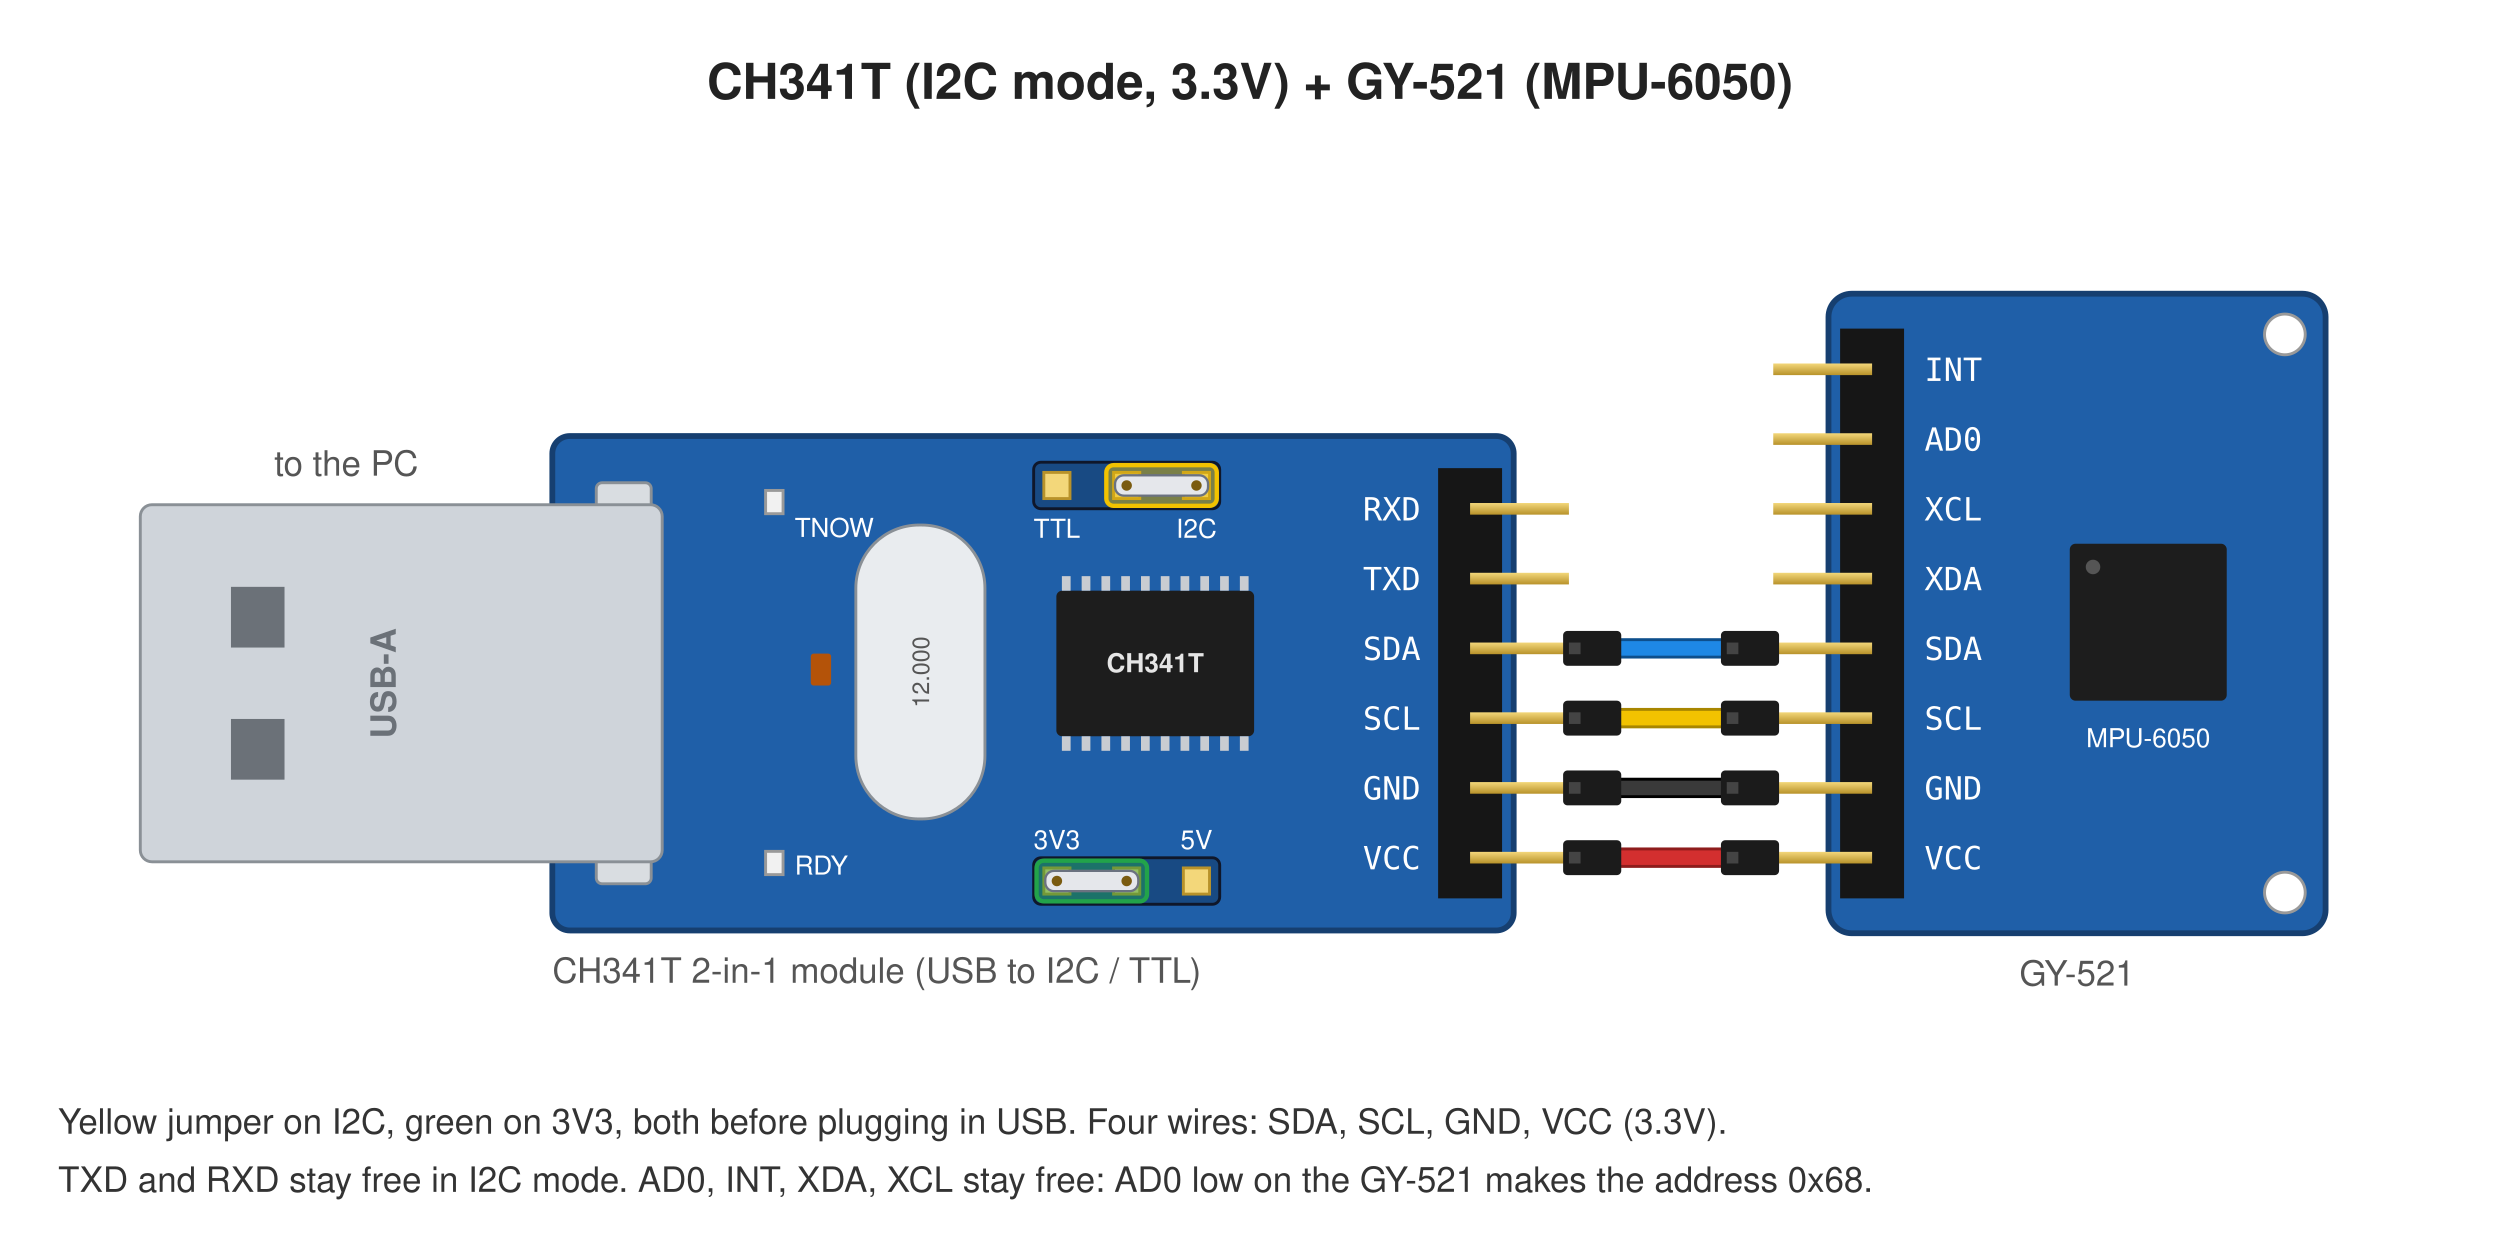
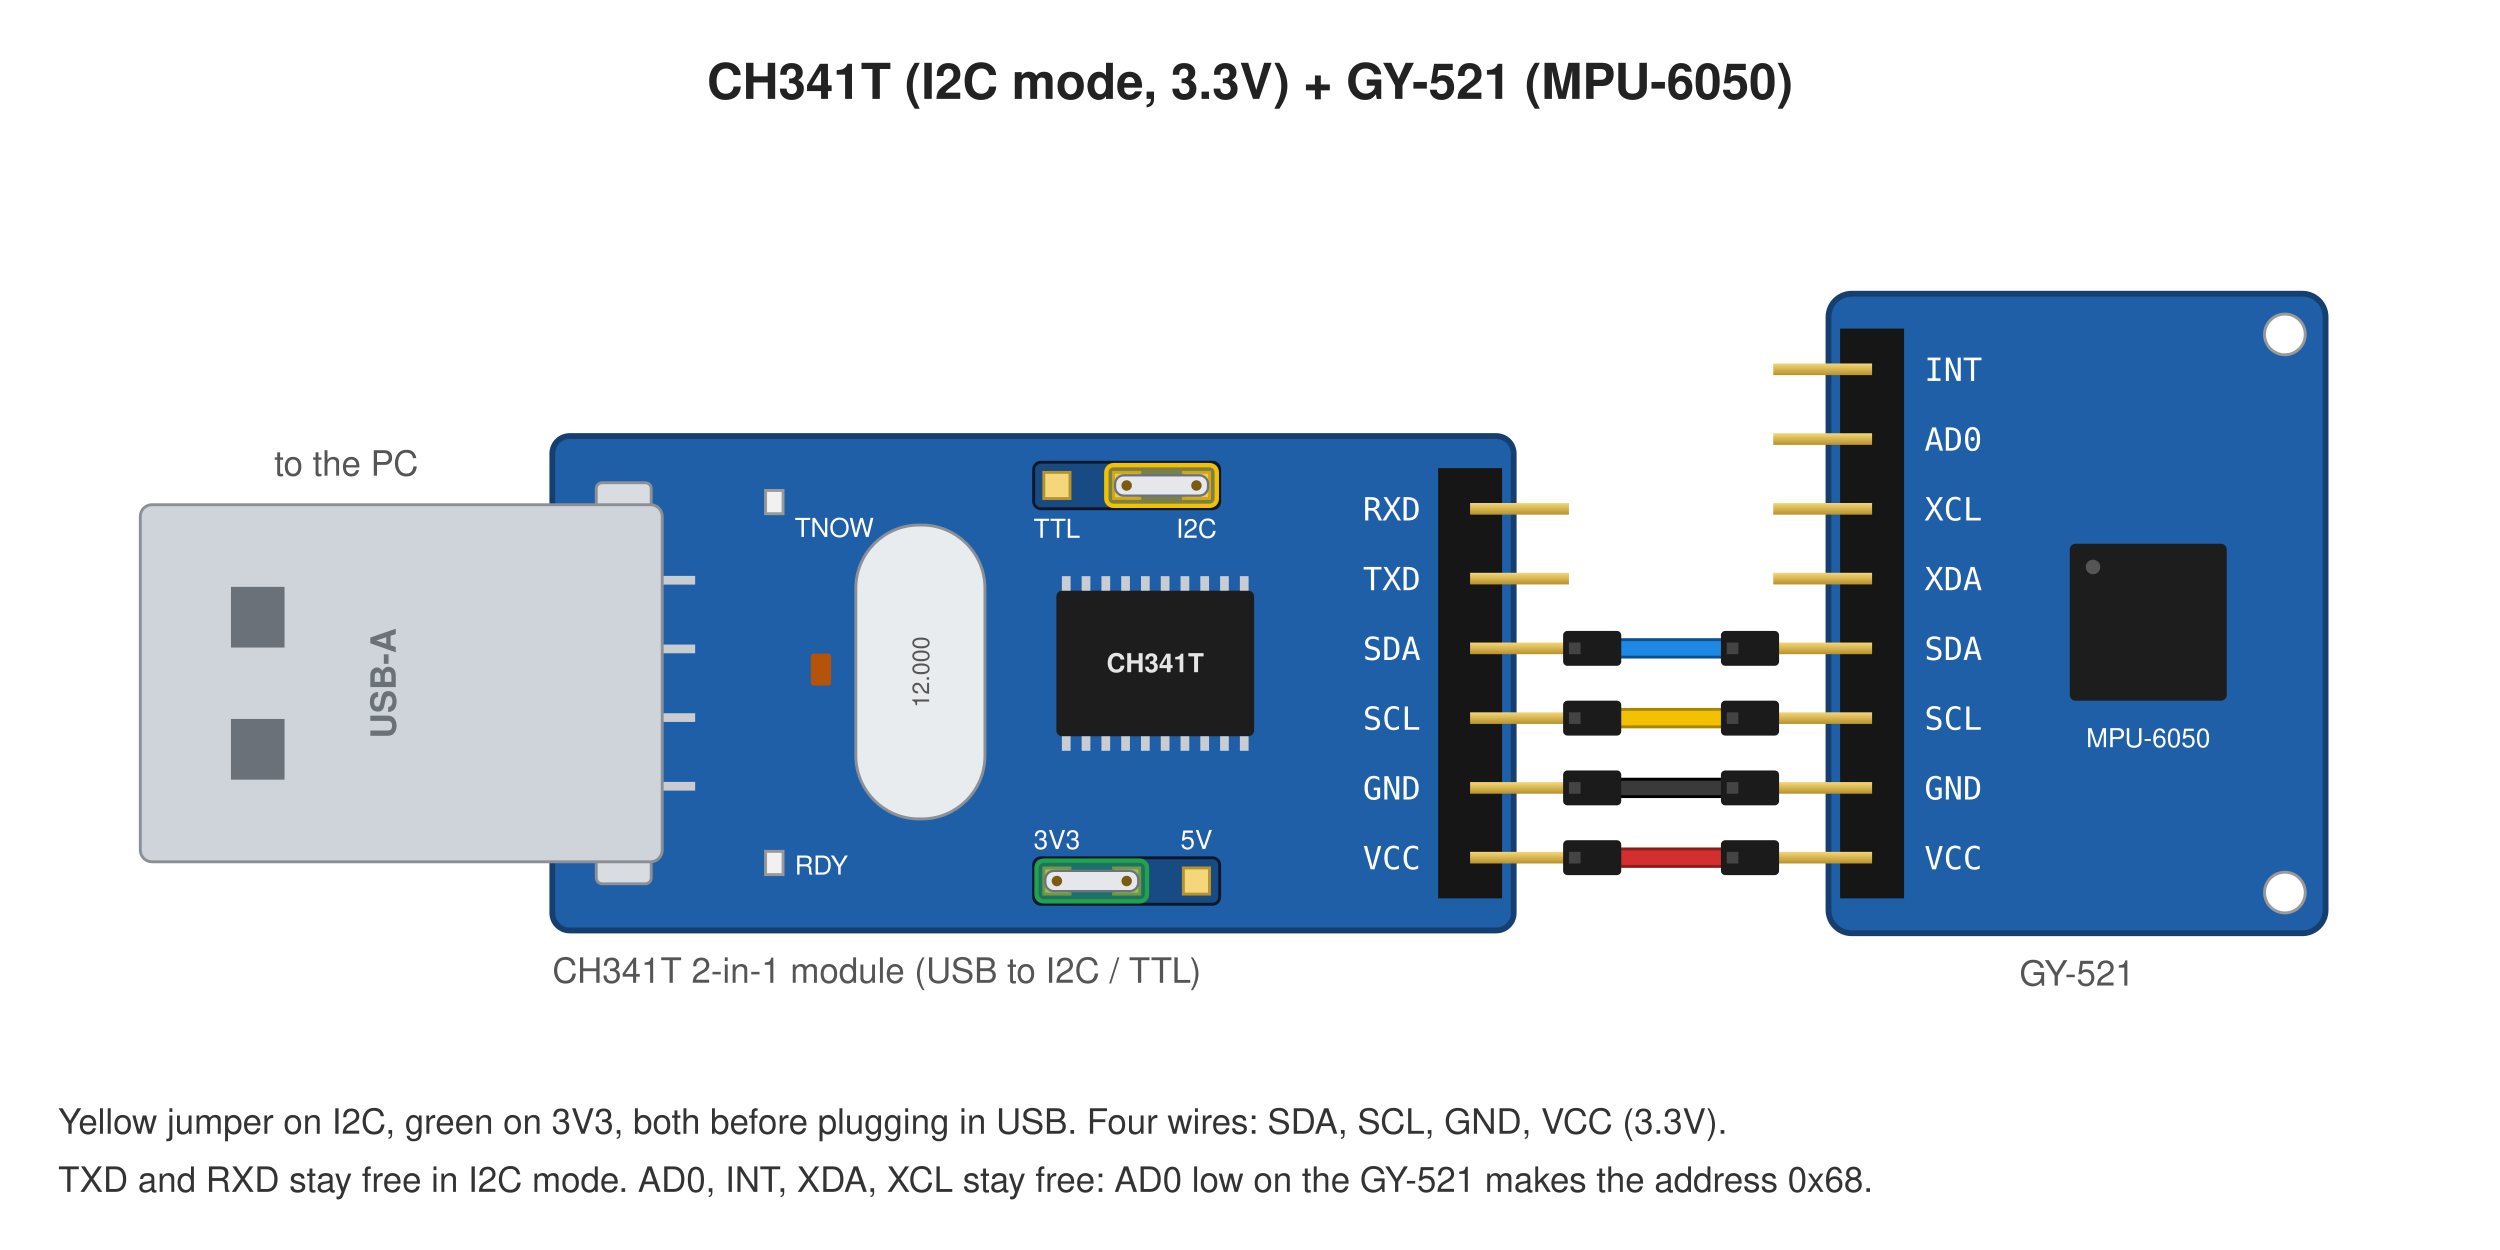
<svg xmlns="http://www.w3.org/2000/svg" viewBox="0 0 860 430" width="860" height="430" font-family="Helvetica, Arial, sans-serif">
  <style>@media (prefers-color-scheme: dark) { .bg { fill-opacity: 0.85 } }</style>
  <defs>
    <linearGradient id="pin" x1="0" y1="0" x2="0" y2="1">
      <stop offset="0" stop-color="#f3d77a" />
      <stop offset="1" stop-color="#b8922a" />
    </linearGradient>
    <g id="dupont">
      <rect x="0" y="-6" width="20" height="12" rx="1.5" fill="#1b1b1b" />
      <rect x="2" y="-2" width="4" height="4" fill="#444" />
    </g>
  </defs>
  <rect class="bg" width="860" height="430" fill="#ffffff" />
  <text x="430.0" y="34" text-anchor="middle" font-size="17" font-weight="bold" fill="#222">CH341T (I2C mode, 3.3V) + GY-521 (MPU-6050)</text>
  <text x="119.134" y="163.622" text-anchor="middle" font-size="12" fill="#555">to the PC</text>
  <rect x="190.0" y="150.0" width="330.709" height="170.079" rx="6" fill="#1f5fa8" stroke="#163f70" stroke-width="2" />
  <rect x="205.118" y="166.063" width="18.898" height="9.449" rx="2" fill="#d9dde1" stroke="#8a9096" />
  <rect x="205.118" y="294.567" width="18.898" height="9.449" rx="2" fill="#d9dde1" stroke="#8a9096" />
+   <rect x="225.795" y="198.106" width="13.339" height="3" fill="#c9ccd1" />
+   <rect x="225.795" y="221.728" width="13.339" height="3" fill="#c9ccd1" />
+   <rect x="225.795" y="245.35" width="13.339" height="3" fill="#c9ccd1" />
+   <rect x="225.795" y="268.972" width="13.339" height="3" fill="#c9ccd1" />
  <rect x="48.268" y="173.622" width="179.528" height="122.835" rx="4" fill="#cfd4da" stroke="#8a9096" />
  <rect x="79.449" y="201.874" width="18.425" height="20.882" fill="#6b7178" />
  <rect x="79.449" y="247.323" width="18.425" height="20.882" fill="#6b7178" />
  <text transform="translate(136.1417 235.0394) rotate(-90)" text-anchor="middle" font-size="12" font-weight="bold" fill="#6b7178">USB-A</text>
  <text x="190.0" y="338.079" font-size="12" fill="#555">CH341T 2-in-1 module (USB to I2C / TTL)</text>
  <rect x="494.709" y="161.039" width="22" height="148.0" fill="#161616" />
  <g fill="url(#pin)">
    <rect x="505.709" y="173.039" width="34.0" height="4" />
    <rect x="505.709" y="197.039" width="34.0" height="4" />
    <rect x="505.709" y="221.039" width="34.0" height="4" />
    <rect x="505.709" y="245.039" width="34.0" height="4" />
    <rect x="505.709" y="269.039" width="34.0" height="4" />
    <rect x="505.709" y="293.039" width="34.0" height="4" />
  </g>
  <g font-size="11" fill="#fff" font-family="Menlo, Consolas, monospace" text-anchor="end">
    <text x="488.709" y="179.039">RXD</text>
    <text x="488.709" y="203.039">TXD</text>
    <text x="488.709" y="227.039">SDA</text>
    <text x="488.709" y="251.039">SCL</text>
    <text x="488.709" y="275.039">GND</text>
    <text x="488.709" y="299.039">VCC</text>
  </g>
  <rect x="363.386" y="203.197" width="68.031" height="50.079" rx="2" fill="#1d1d1d" />
  <rect x="365.287" y="198.197" width="3" height="5" fill="#c9ccd1" />
  <rect x="365.287" y="253.276" width="3" height="5" fill="#c9ccd1" />
  <rect x="372.091" y="198.197" width="3" height="5" fill="#c9ccd1" />
  <rect x="372.091" y="253.276" width="3" height="5" fill="#c9ccd1" />
  <rect x="378.894" y="198.197" width="3" height="5" fill="#c9ccd1" />
  <rect x="378.894" y="253.276" width="3" height="5" fill="#c9ccd1" />
  <rect x="385.697" y="198.197" width="3" height="5" fill="#c9ccd1" />
  <rect x="385.697" y="253.276" width="3" height="5" fill="#c9ccd1" />
  <rect x="392.5" y="198.197" width="3" height="5" fill="#c9ccd1" />
  <rect x="392.5" y="253.276" width="3" height="5" fill="#c9ccd1" />
  <rect x="399.303" y="198.197" width="3" height="5" fill="#c9ccd1" />
  <rect x="399.303" y="253.276" width="3" height="5" fill="#c9ccd1" />
  <rect x="406.106" y="198.197" width="3" height="5" fill="#c9ccd1" />
  <rect x="406.106" y="253.276" width="3" height="5" fill="#c9ccd1" />
  <rect x="412.909" y="198.197" width="3" height="5" fill="#c9ccd1" />
  <rect x="412.909" y="253.276" width="3" height="5" fill="#c9ccd1" />
  <rect x="419.713" y="198.197" width="3" height="5" fill="#c9ccd1" />
  <rect x="419.713" y="253.276" width="3" height="5" fill="#c9ccd1" />
  <rect x="426.516" y="198.197" width="3" height="5" fill="#c9ccd1" />
  <rect x="426.516" y="253.276" width="3" height="5" fill="#c9ccd1" />
  <text x="397.402" y="231.236" text-anchor="middle" font-size="9" font-weight="bold" fill="#e5e5e5">CH341T</text>
  <rect x="294.409" y="180.614" width="44.409" height="101.102" rx="21.732" fill="#e9ecef" stroke="#8a9096" />
  <text transform="translate(319.6142 231.1654) rotate(-90)" text-anchor="middle" font-size="8" fill="#555">12.000</text>
  <rect x="278.906" y="224.835" width="7" height="11" rx="1" fill="#b45309" />
  <rect x="355.575" y="159.008" width="64" height="16" rx="2.5" fill="#000" fill-opacity="0.22" stroke="#0f172a" stroke-width="1" />
  <rect x="407.075" y="162.508" width="9" height="9" fill="#f3d77a" stroke="#b8922a" />
  <rect x="383.075" y="162.508" width="9" height="9" fill="#f3d77a" stroke="#b8922a" />
  <rect x="359.075" y="162.508" width="9" height="9" fill="#f3d77a" stroke="#b8922a" />
  <rect x="380.575" y="160.008" width="38" height="14" rx="2.5" fill="#f2c200" fill-opacity="0.45" stroke="#f2c200" stroke-width="1.5" />
  <rect x="383.575" y="163.508" width="32" height="7" rx="3" fill="#e5e7eb" stroke="#6b7280" stroke-width="0.8" />
  <circle cx="387.575" cy="167.008" r="1.8" fill="#7a5b10" />
  <circle cx="411.575" cy="167.008" r="1.8" fill="#7a5b10" />
  <rect x="355.575" y="295.071" width="64" height="16" rx="2.5" fill="#000" fill-opacity="0.22" stroke="#0f172a" stroke-width="1" />
  <rect x="407.075" y="298.571" width="9" height="9" fill="#f3d77a" stroke="#b8922a" />
  <rect x="383.075" y="298.571" width="9" height="9" fill="#f3d77a" stroke="#b8922a" />
  <rect x="359.075" y="298.571" width="9" height="9" fill="#f3d77a" stroke="#b8922a" />
  <rect x="356.575" y="296.071" width="38" height="14" rx="2.5" fill="#22a34a" fill-opacity="0.45" stroke="#22a34a" stroke-width="1.5" />
  <rect x="359.575" y="299.571" width="32" height="7" rx="3" fill="#e5e7eb" stroke="#6b7280" stroke-width="0.8" />
  <circle cx="363.575" cy="303.071" r="1.8" fill="#7a5b10" />
  <circle cx="387.575" cy="303.071" r="1.8" fill="#7a5b10" />
  <text x="411.575" y="185.008" text-anchor="middle" font-size="9" fill="#fff">I2C</text>
  <text x="363.575" y="185.008" text-anchor="middle" font-size="9" fill="#fff">TTL</text>
  <text x="411.575" y="292.071" text-anchor="middle" font-size="9" fill="#fff">5V</text>
  <text x="363.575" y="292.071" text-anchor="middle" font-size="9" fill="#fff">3V3</text>
  <rect x="263.37" y="168.709" width="6" height="8" fill="#f1f1f1" stroke="#999" />
  <text x="273.37" y="184.709" font-size="9" fill="#fff">TNOW</text>
  <rect x="263.37" y="292.866" width="6" height="8" fill="#f1f1f1" stroke="#999" />
  <text x="273.37" y="300.866" font-size="9" fill="#fff">RDY</text>
  <rect x="629" y="101.039" width="171" height="220.0" rx="8" fill="#1f5fa8" stroke="#163f70" stroke-width="2" />
  <circle cx="786" cy="115.039" r="7" fill="#fff" stroke="#999" />
  <circle cx="786" cy="307.039" r="7" fill="#fff" stroke="#999" />
  <rect x="633" y="113.039" width="22" height="196.0" fill="#161616" />
  <g fill="url(#pin)">
    <rect x="610" y="125.039" width="34" height="4" />
    <rect x="610" y="149.039" width="34" height="4" />
    <rect x="610" y="173.039" width="34" height="4" />
    <rect x="610" y="197.039" width="34" height="4" />
    <rect x="610" y="221.039" width="34" height="4" />
    <rect x="610" y="245.039" width="34" height="4" />
    <rect x="610" y="269.039" width="34" height="4" />
    <rect x="610" y="293.039" width="34" height="4" />
  </g>
  <g font-size="11" fill="#fff" font-family="Menlo, Consolas, monospace">
    <text x="662" y="131.039">INT</text>
    <text x="662" y="155.039">AD0</text>
    <text x="662" y="179.039">XCL</text>
    <text x="662" y="203.039">XDA</text>
    <text x="662" y="227.039">SDA</text>
    <text x="662" y="251.039">SCL</text>
    <text x="662" y="275.039">GND</text>
    <text x="662" y="299.039">VCC</text>
  </g>
  <rect x="712" y="187.039" width="54" height="54" rx="2" fill="#1d1d1d" />
  <circle cx="720" cy="195.039" r="2.5" fill="#555" />
  <text x="739" y="257.039" text-anchor="middle" font-size="9" fill="#fff">MPU-6050</text>
  <text x="714.5" y="339.039" text-anchor="middle" font-size="12" fill="#555">GY-521</text>
  <g stroke-linecap="round" fill="none">
    <path d="M557.709 223.039 H592" stroke="#0d4f8c" stroke-width="7" />
    <path d="M557.709 223.039 H592" stroke="#1e88e5" stroke-width="5" />
    <path d="M557.709 247.039 H592" stroke="#a88600" stroke-width="7" />
    <path d="M557.709 247.039 H592" stroke="#f2c200" stroke-width="5" />
    <path d="M557.709 271.039 H592" stroke="#000" stroke-width="7" />
    <path d="M557.709 271.039 H592" stroke="#3a3a3a" stroke-width="5" />
    <path d="M557.709 295.039 H592" stroke="#8e1c1c" stroke-width="7" />
    <path d="M557.709 295.039 H592" stroke="#d32f2f" stroke-width="5" />
  </g>
  <use href="#dupont" x="537.709" y="223.039" />
  <use href="#dupont" x="592" y="223.039" />
  <use href="#dupont" x="537.709" y="247.039" />
  <use href="#dupont" x="592" y="247.039" />
  <use href="#dupont" x="537.709" y="271.039" />
  <use href="#dupont" x="592" y="271.039" />
  <use href="#dupont" x="537.709" y="295.039" />
  <use href="#dupont" x="592" y="295.039" />
  <g font-size="12" fill="#333">
    <text x="20" y="390">Yellow jumper on I2C, green on 3V3, both before plugging in USB. Four wires: SDA, SCL, GND, VCC (3.3V).</text>
    <text x="20" y="410">TXD and RXD stay free in I2C mode. AD0, INT, XDA, XCL stay free: AD0 low on the GY-521 makes the address 0x68.</text>
  </g>
</svg>
